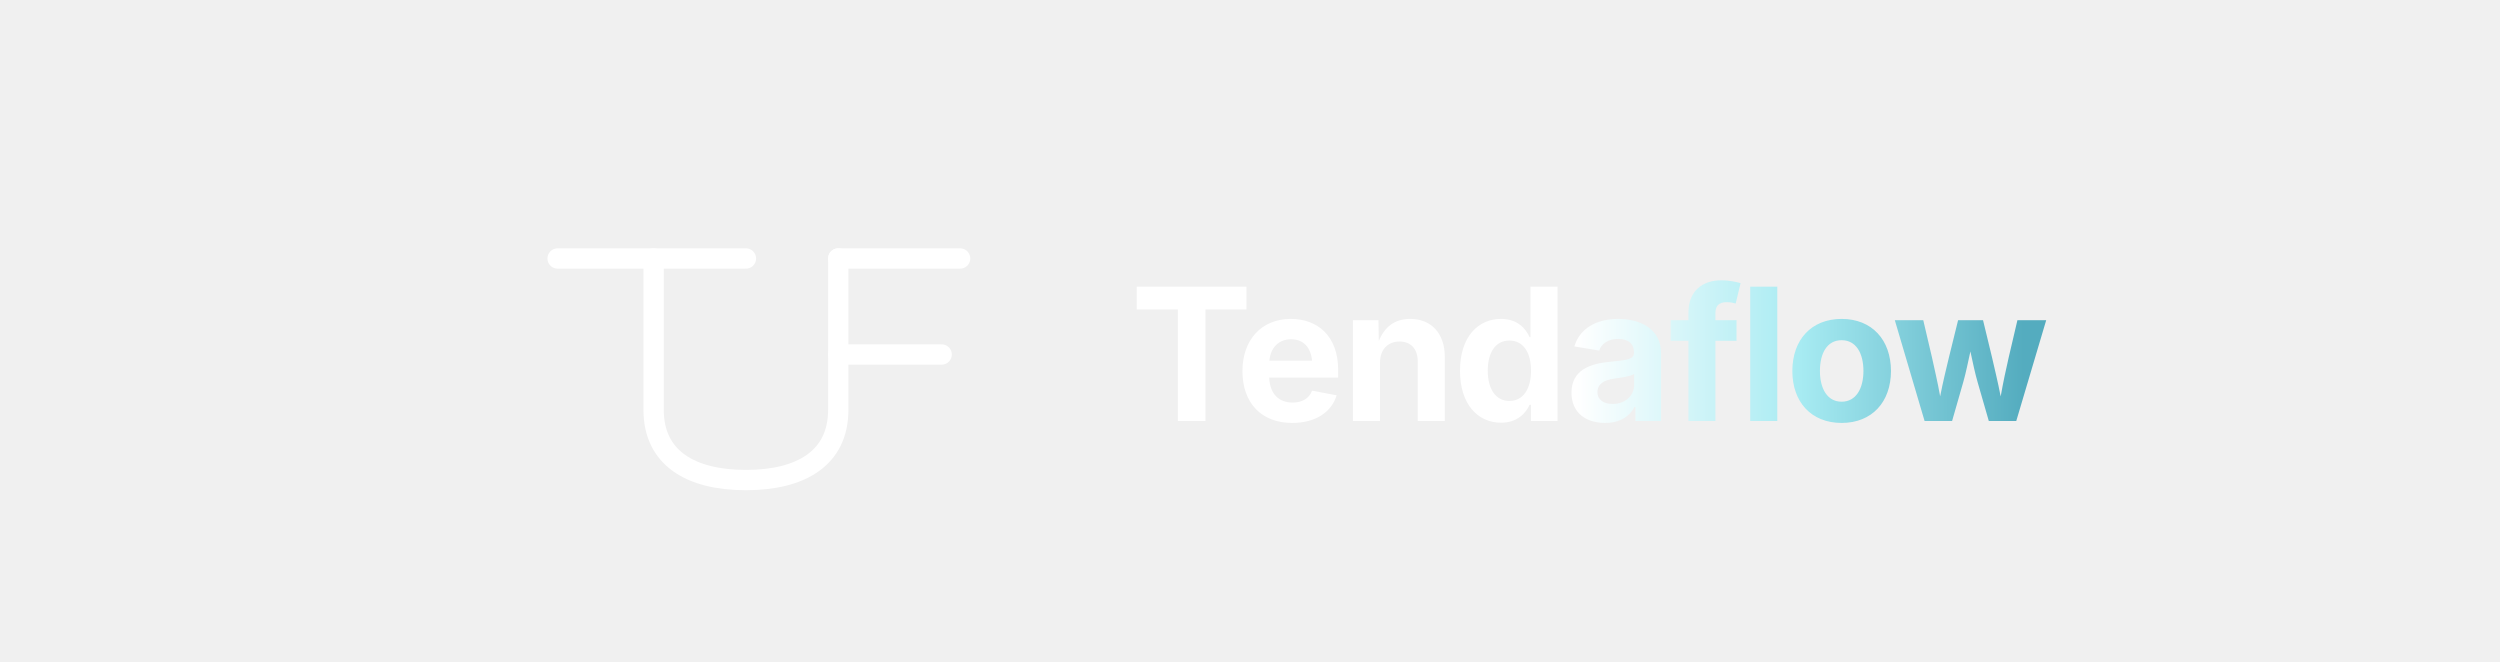
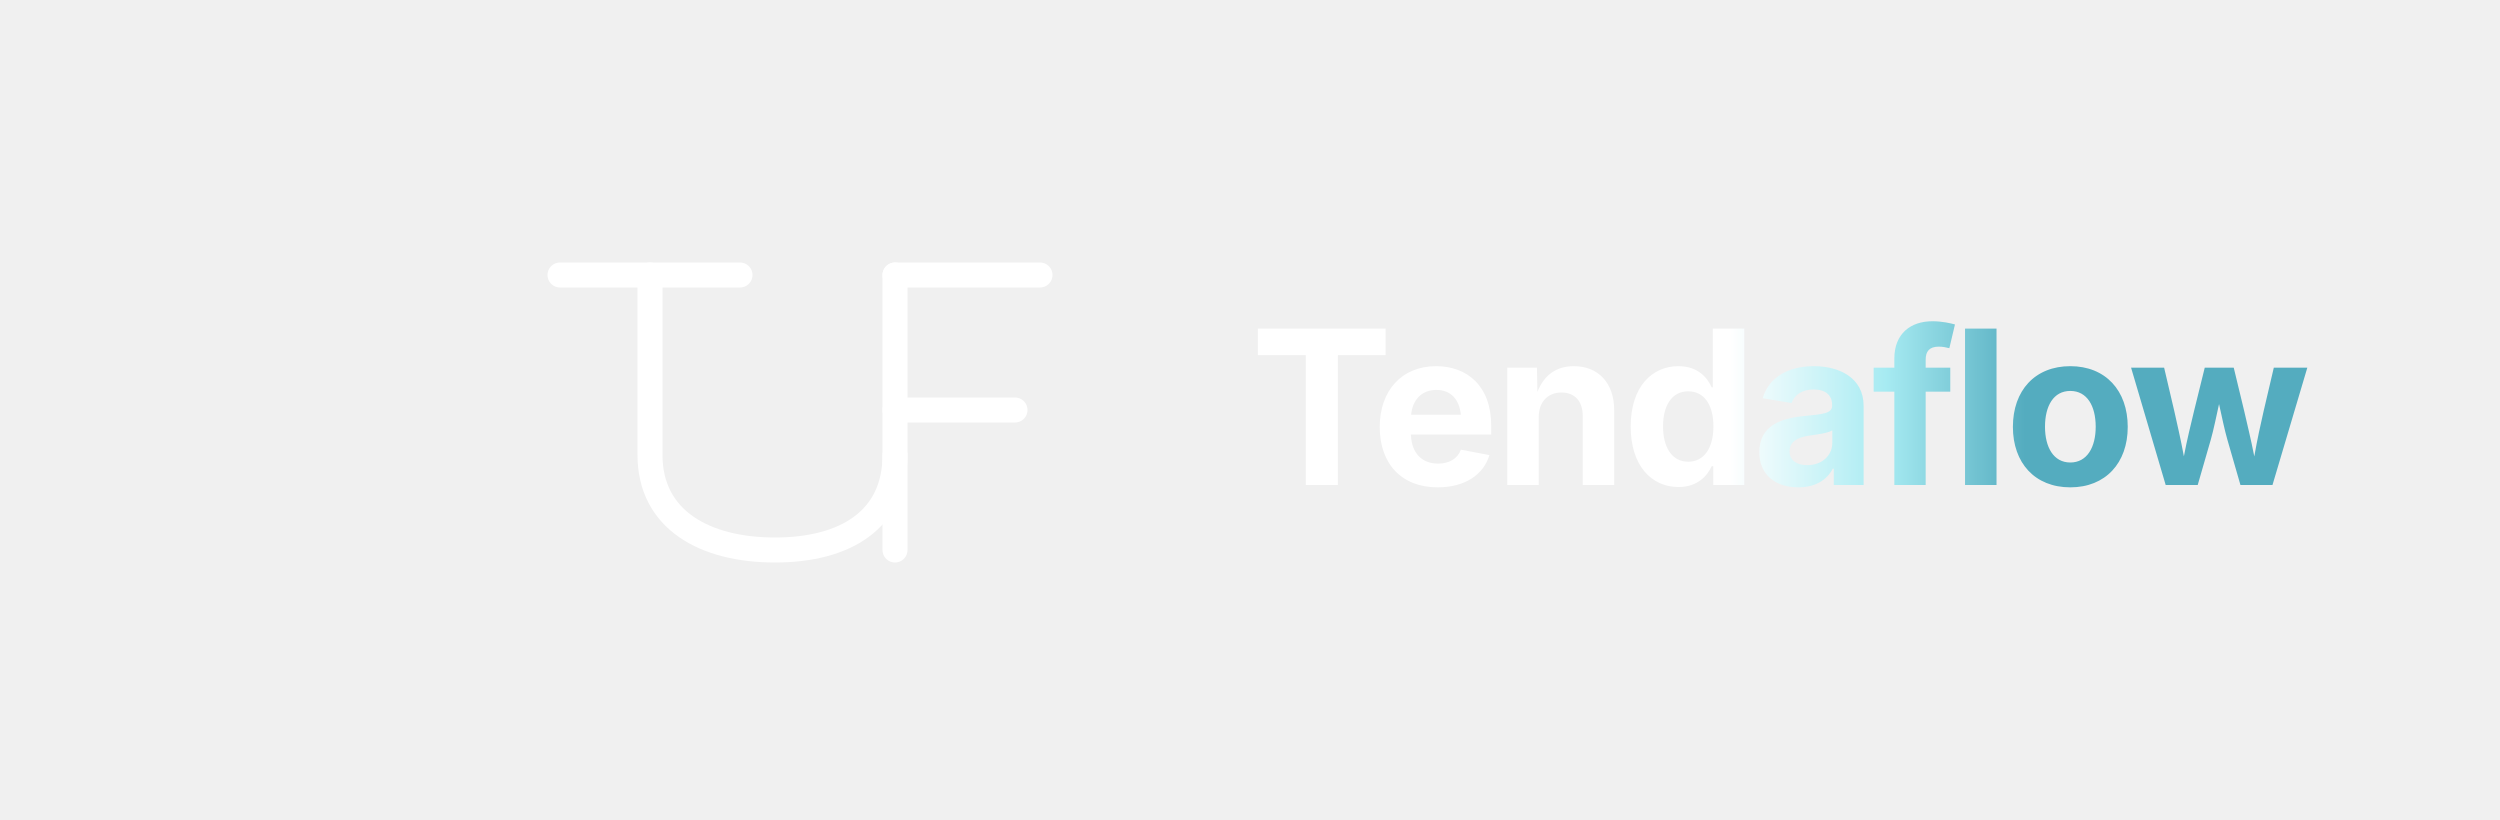
- <svg xmlns="http://www.w3.org/2000/svg" width="677" height="179" viewBox="0 0 677 179" role="img" aria-labelledby="title desc">
+ <svg xmlns="http://www.w3.org/2000/svg" width="500" height="164" viewBox="0 0 500 164" role="img" aria-labelledby="title desc">
  <defs>
-     <linearGradient id="wordmarkGradient" x1="306" y1="90" x2="548" y2="90" gradientUnits="userSpaceOnUse">
+     <linearGradient id="sidebarWordmark" x1="250" x2="405" y1="82" y2="82" gradientUnits="userSpaceOnUse">
      <stop offset="0" stop-color="#FFFFFF" />
-       <stop offset="0.5" stop-color="#FFFFFF" />
-       <stop offset="0.75" stop-color="#A7EBF2" />
+       <stop offset="0.62" stop-color="#FFFFFF" />
+       <stop offset="0.82" stop-color="#A7EBF2" />
      <stop offset="1" stop-color="#54ACBF" />
    </linearGradient>
  </defs>
-   <g fill="none" stroke="#FFFFFF" stroke-width="5.5" stroke-linecap="round" stroke-linejoin="round">
-     <path d="M151 70 H202" />
-     <path d="M177 70 V111 C177 124 187 130 202 130 C217 130 227 124 227 111 V70" />
-     <path d="M227 70 H260" />
-     <path d="M227 96 H255" />
+   <g fill="none" stroke="#FFFFFF" stroke-width="5" stroke-linecap="round" stroke-linejoin="round">
+     <path d="M112 55 H148" />
+     <path d="M130 55 V91 C130 104 141 110 155 110 C169 110 179 104 179 91" />
+     <path d="M179 55 V110" />
+     <path d="M179 55 H208" />
+     <path d="M179 82 H203" />
  </g>
-   <text x="306" y="114" fill="url(#wordmarkGradient)" font-family="Inter, Avenir Next, Nunito Sans, ui-sans-serif, system-ui, -apple-system, BlinkMacSystemFont, 'Segoe UI', sans-serif" font-size="50" font-weight="700" letter-spacing="-1">Tendaflow</text>
+   <text x="250" y="97" fill="url(#sidebarWordmark)" font-family="Inter, Avenir Next, Nunito Sans, ui-sans-serif, system-ui, -apple-system, BlinkMacSystemFont, 'Segoe UI', sans-serif" font-size="43" font-weight="700" letter-spacing="-1.1">Tendaflow</text>
</svg>
